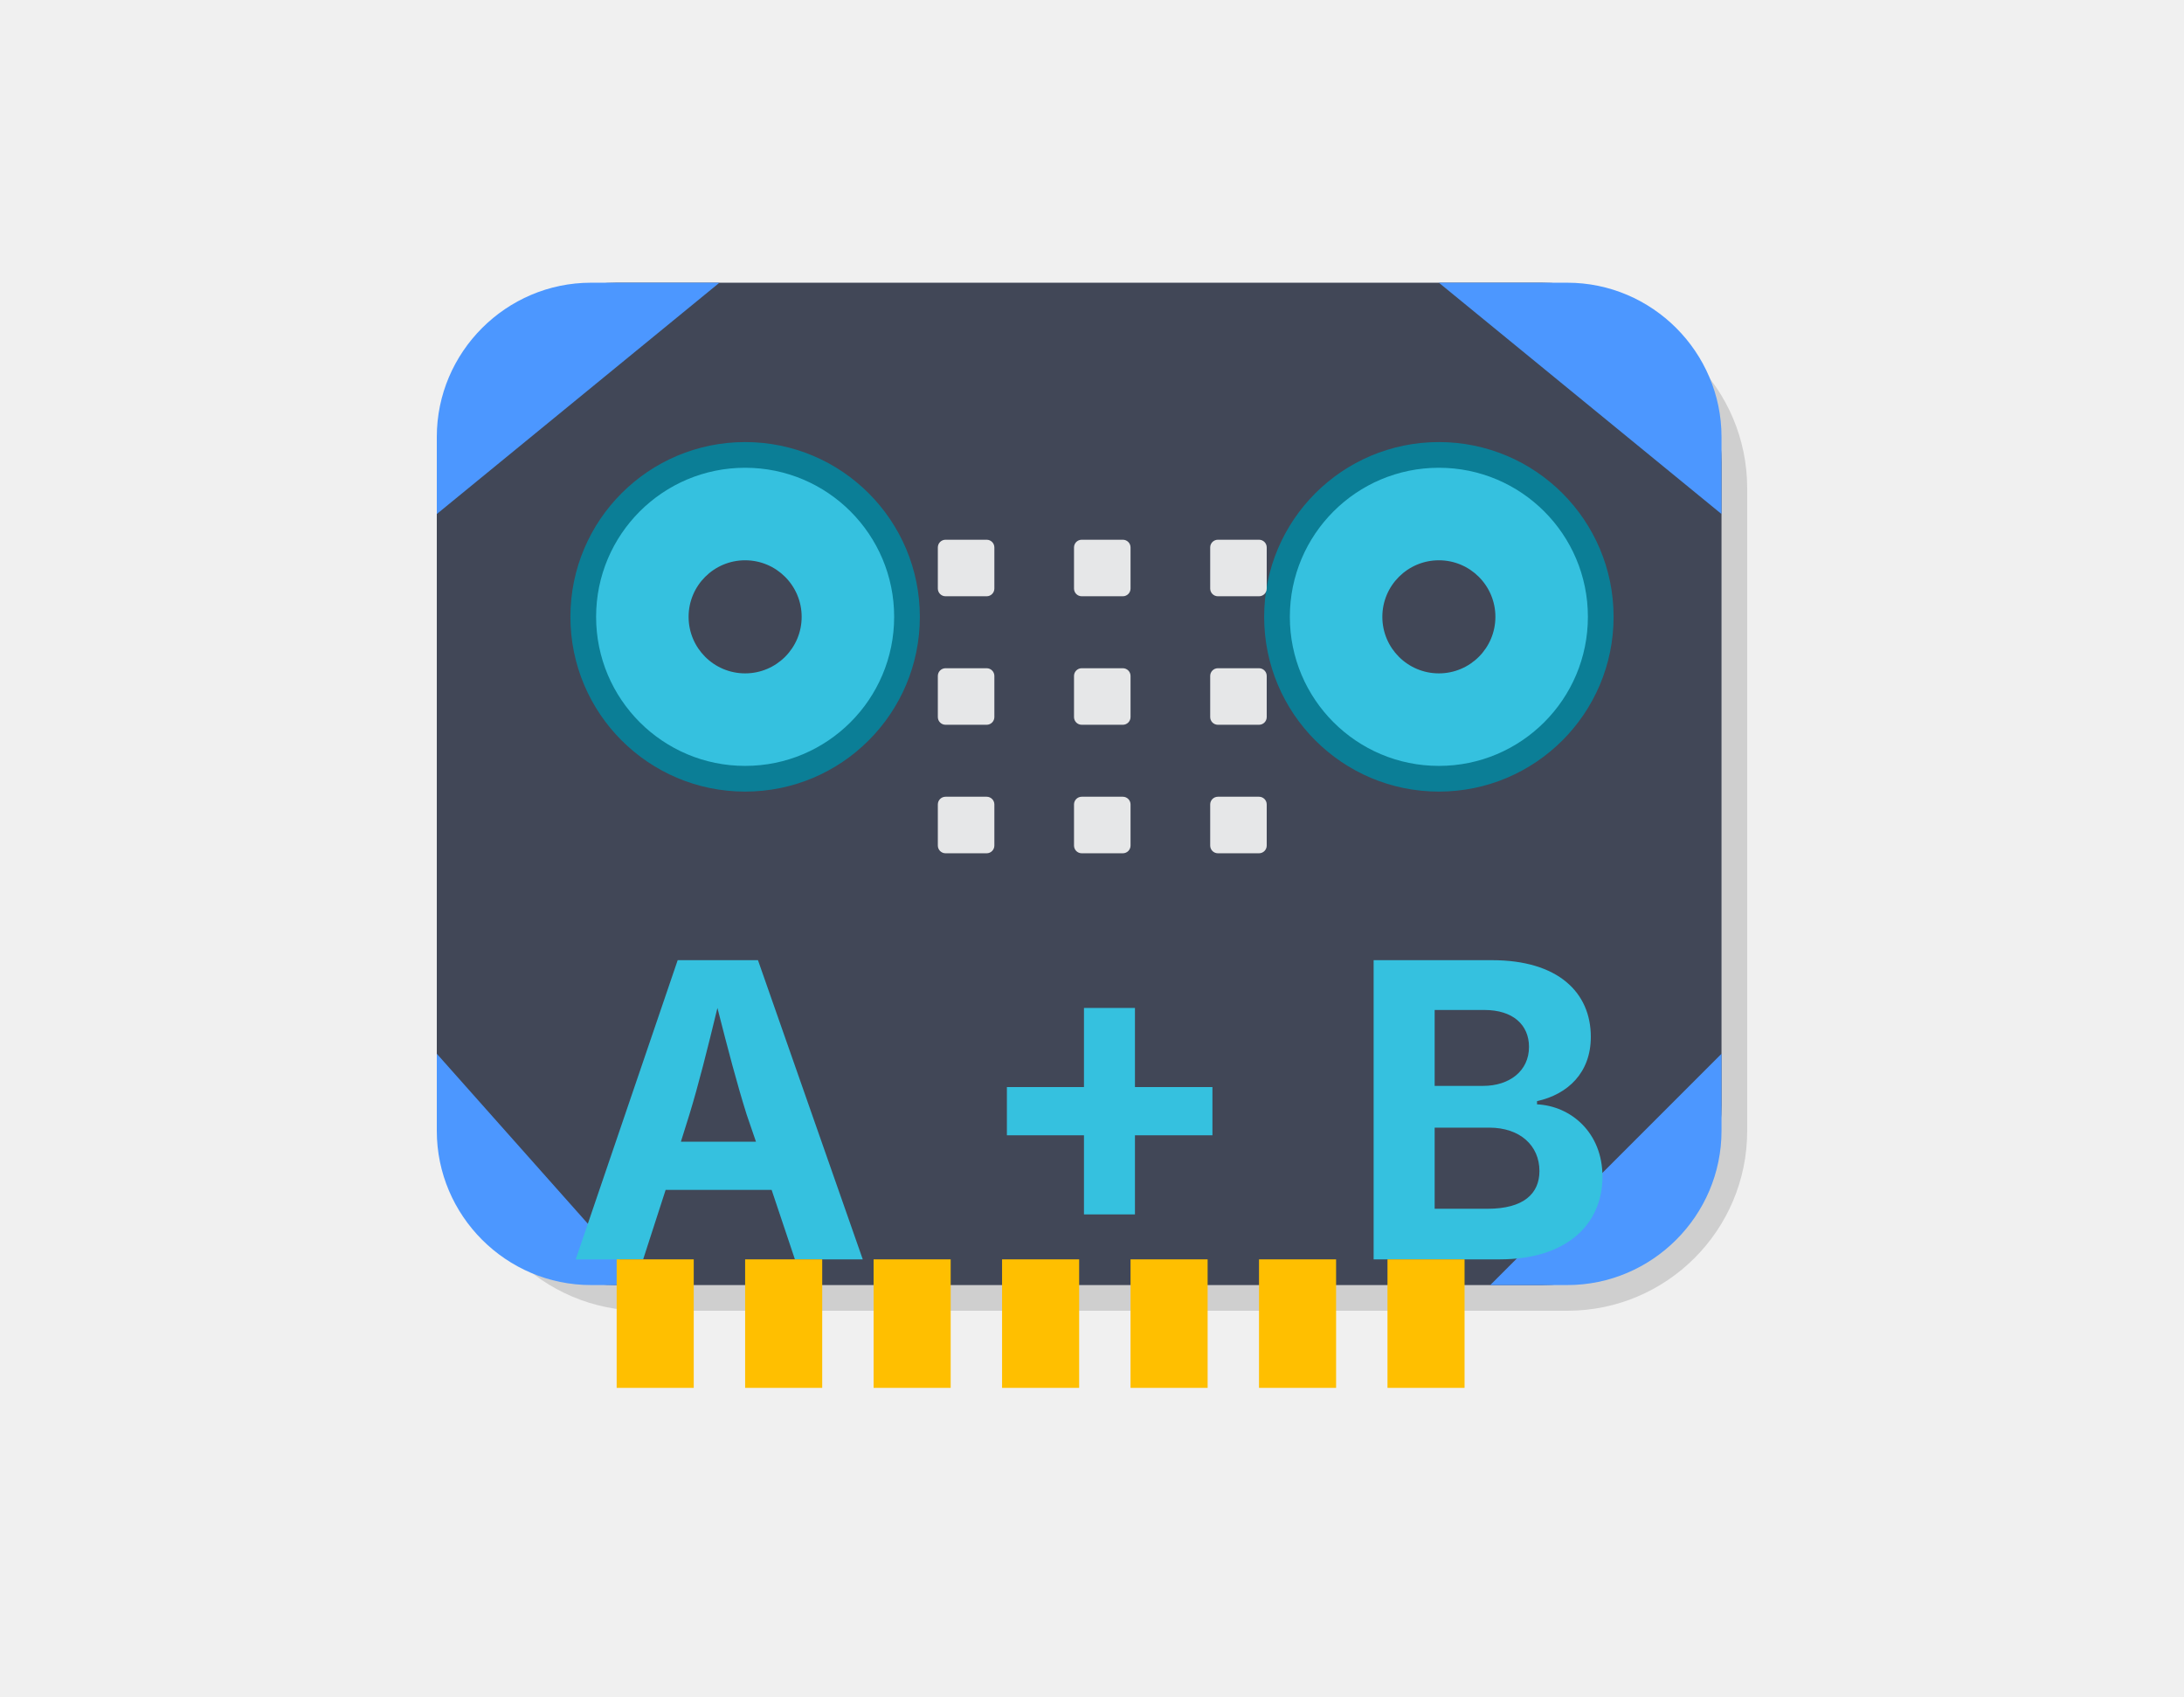
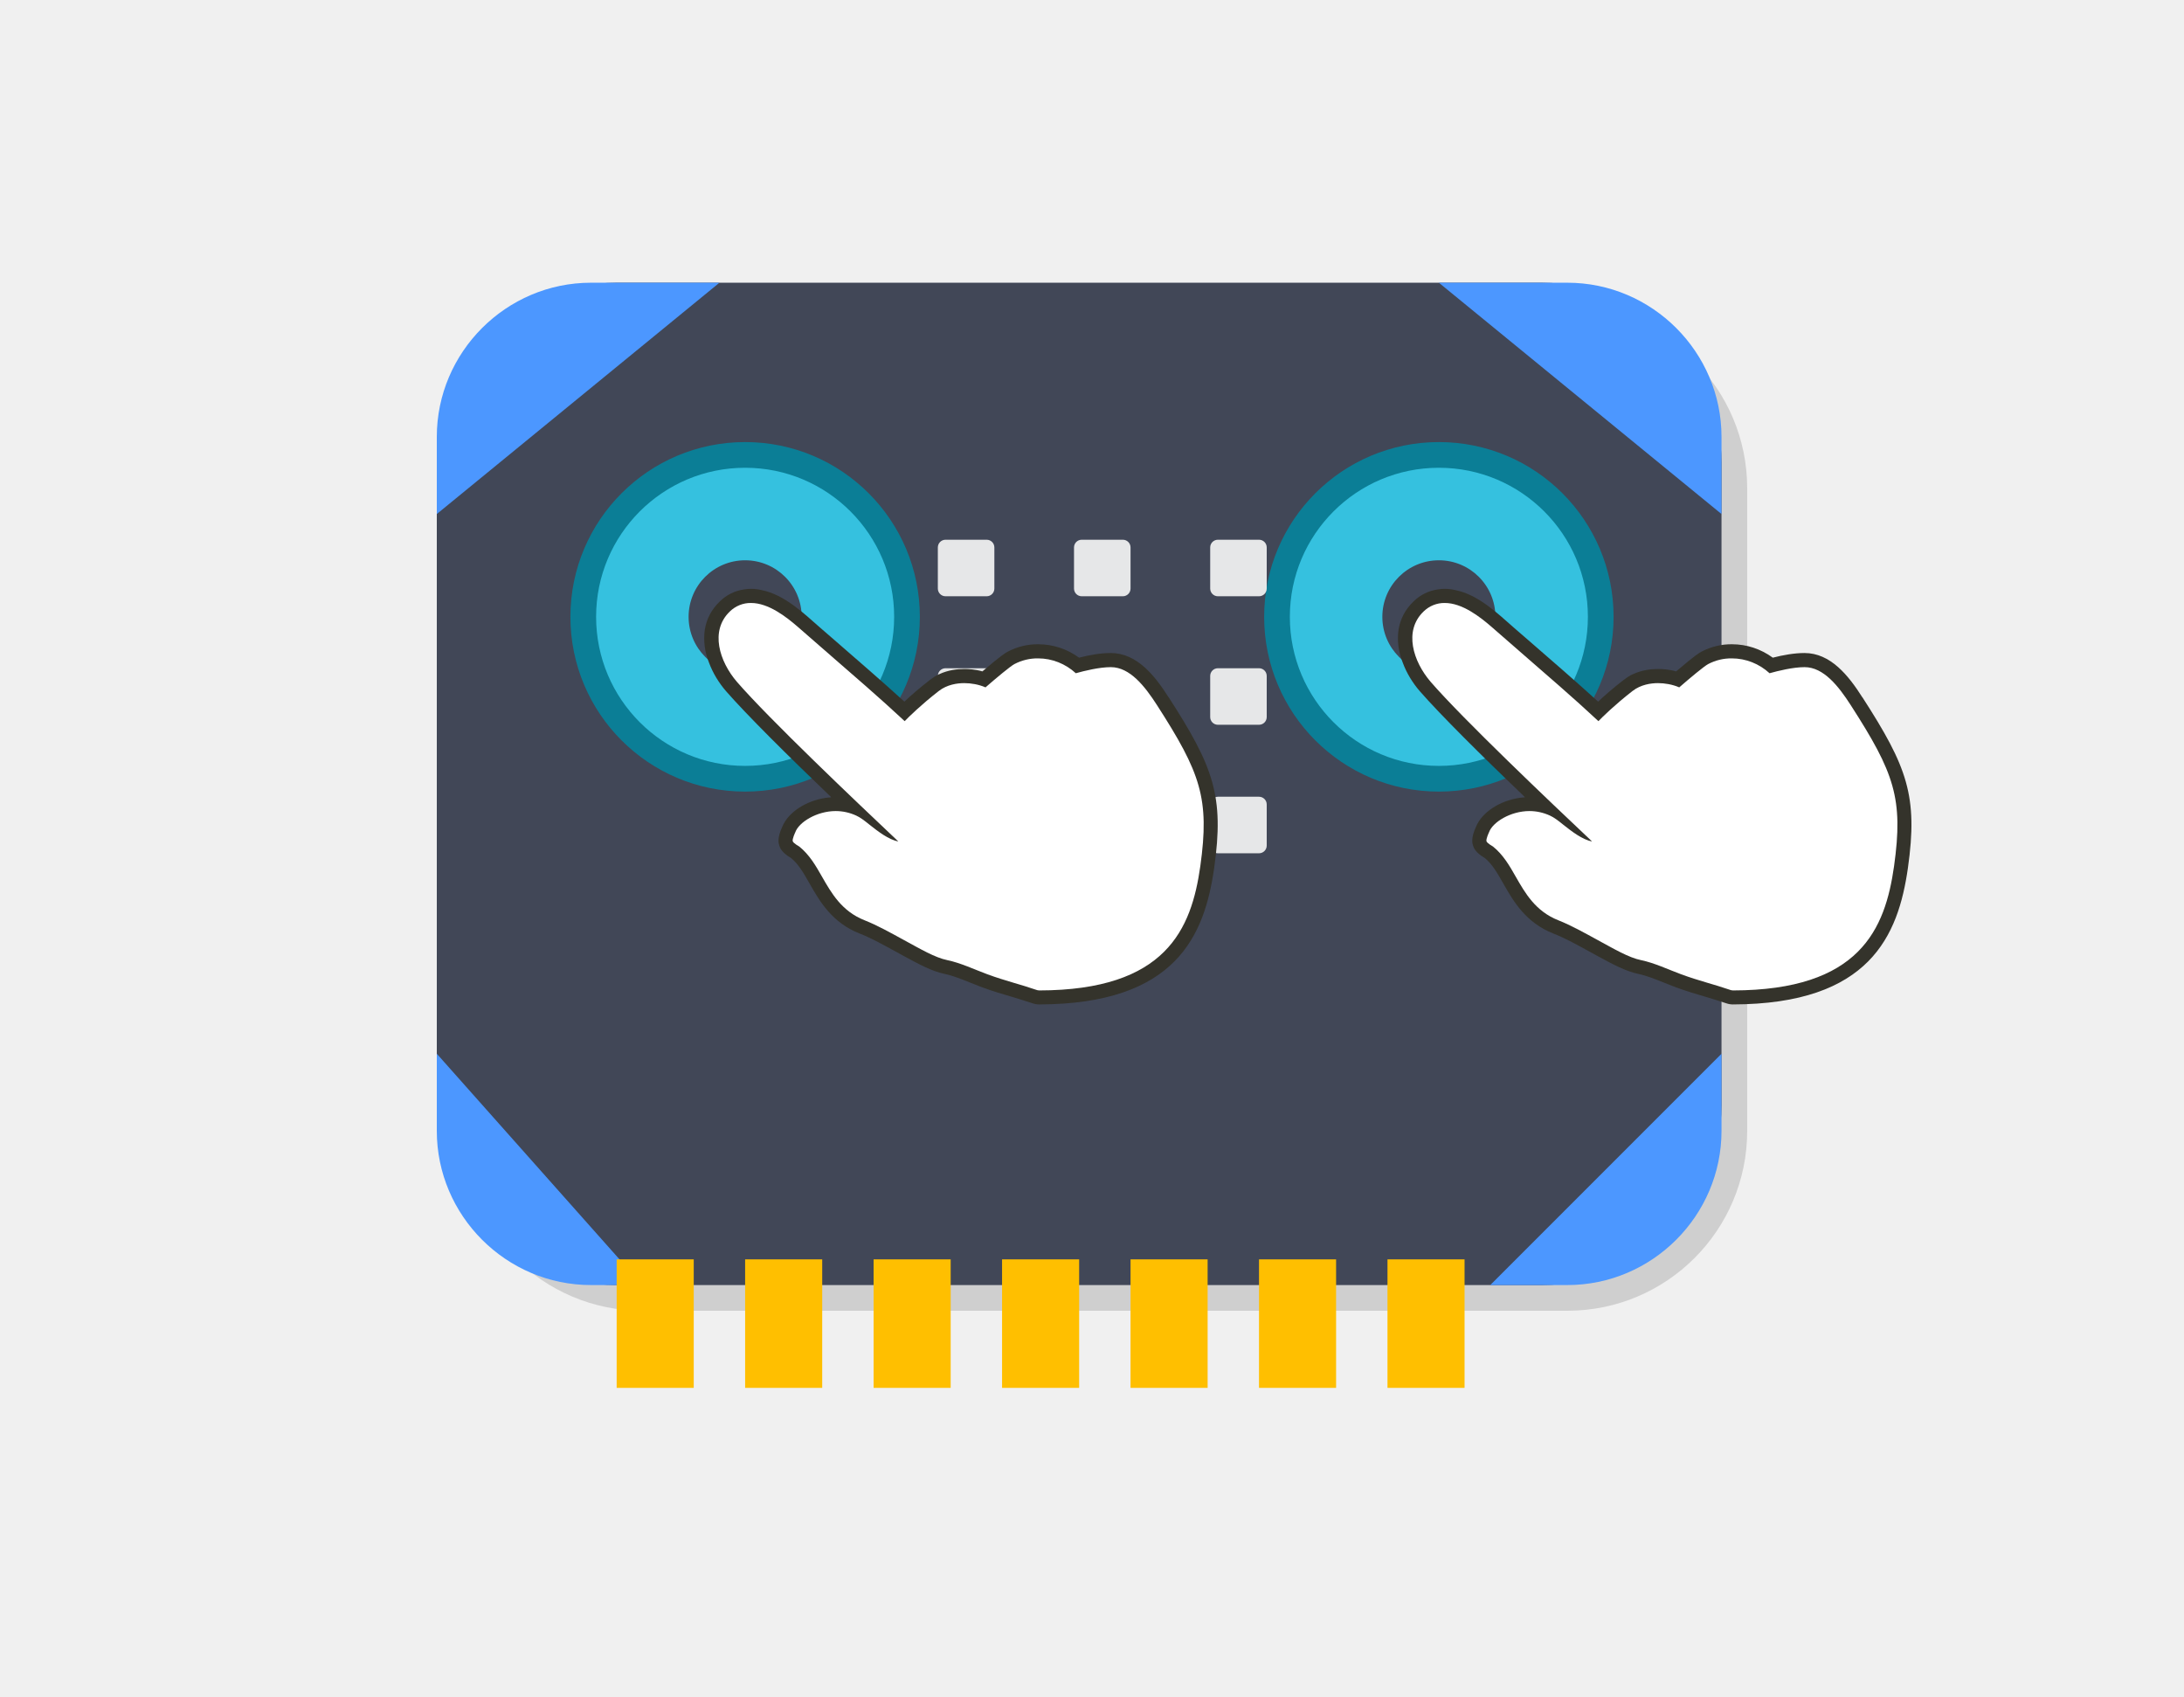
<svg xmlns="http://www.w3.org/2000/svg" width="85" height="66" viewBox="0 0 85 66">
+   <defs>
+     <g id="button-press-hand">
+       <path d="M63.97 33.7c-.99-1.56-2.26-3.14-4.1-3.14-.72 0-1.55.15-2.24.33-.85-.62-1.85-.95-2.89-.95-.73-.01-1.48.17-2.15.52-.13.07-.42.22-1.8 1.4-.53-.15-1-.17-1.28-.17-.49 0-1.14.07-1.78.37h-.01c-.22.1-.43.24-.64.4-.75.58-1.37 1.12-1.81 1.54-1.57-1.43-3.34-2.96-4.93-4.34-.66-.57-1.31-1.13-1.95-1.7-.55-.47-1.25-1.04-2.05-1.44-.37-.18-.76-.33-1.17-.41-.24-.06-.5-.09-.75-.09-.17 0-.33.01-.49.04-.64.09-1.24.38-1.71.84-.62.59-.95 1.27-1.07 1.99-.06.39-.06.8-.01 1.2.05.39.15.77.3 1.14.27.74.7 1.44 1.21 2.03 1.45 1.66 4.37 4.56 7.4 7.46l.04.04s-.07.01-.11.02h-.05c-1.38.13-2.68.89-3.19 1.84l-.02.03c-.03.07-.06.13-.09.2-.38.81-.26 1.19-.21 1.34.04.13.15.48.84.88.54.45.89 1.08 1.33 1.85.69 1.21 1.56 2.71 3.5 3.48.73.28 1.52.71 2.27 1.12l.84.46c1.07.58 2 1.09 2.91 1.28.58.12 1.2.37 1.85.63.28.11.56.22.84.33.75.27 1.4.47 2.04.65.48.15.97.29 1.5.47.14.05.31.08.46.08 9.71-.02 11.71-4.89 12.39-9.65.72-5.09-.04-7.15-3.22-12.08Z" fill="#34332b" />
+       <path d="M54.67 54.41c-1.25-.43-2.24-.65-3.52-1.12-.94-.35-1.91-.81-2.83-1-.89-.18-1.91-.79-3.11-1.44-.9-.49-1.84-1.02-2.75-1.38-1.63-.64-2.36-1.94-3.01-3.07-.46-.81-.9-1.57-1.62-2.15 0 0-.41-.23-.46-.37-.05-.16.18-.64.18-.64.25-.71 1.52-1.5 2.86-1.5.5 0 .99.11 1.45.32.29.13.59.36.96.66.57.45 1.34 1.05 2.02 1.17-2.99-2.82-9.15-8.67-11.42-11.29-1.24-1.44-1.93-3.61-.5-4.98.4-.39.94-.61 1.5-.6 1.23 0 2.48.97 3.32 1.7.65.57 1.3 1.13 1.95 1.7 1.83 1.59 3.91 3.38 5.6 4.96.28-.29 1.15-1.15 2.41-2.13.59-.46 1.31-.56 1.81-.56.46 0 1.02.09 1.5.3.77-.67 1.75-1.49 2.05-1.65.52-.27 1.09-.41 1.68-.4.98 0 1.93.38 2.66 1.05.61-.17 1.66-.43 2.48-.43 1.35 0 2.41 1.36 3.26 2.68 3.09 4.8 3.74 6.61 3.07 11.4-.63 4.45-2.42 8.78-11.41 8.79-.04 0-.09-.01-.13-.02Z" fill="#fff" />
+     </g>
+   </defs>
  <rect x="18" y="12" width="50" height="39" rx="7" fill="#231f20" opacity="0.16" />
  <rect x="17" y="11" width="50" height="39" rx="7" fill="#414757" />
  <path d="M17 20v-3c0-3.3 2.7-6 6-6h5z" fill="#4c97ff" />
  <path d="M56 11h5c3.3 0 6 2.7 6 6v3z" fill="#4c97ff" />
  <path d="M17 41l8 9h-2c-3.3 0-6-2.7-6-6z" fill="#4c97ff" />
  <path d="M67 41v3c0 3.3-2.7 6-6 6h-3z" fill="#4c97ff" />
  <circle cx="29" cy="24" r="6.3" fill="#35c1df" stroke="#0b7e96" stroke-width="1" />
  <circle cx="56" cy="24" r="6.3" fill="#35c1df" stroke="#0b7e96" stroke-width="1" />
  <circle cx="29" cy="24" r="2.2" fill="#414757" />
  <circle cx="56" cy="24" r="2.2" fill="#414757" />
  <g fill="#e6e7e8">
    <rect x="36.5" y="21" width="2.2" height="2.2" rx="0.3" />
    <rect x="41.8" y="21" width="2.2" height="2.2" rx="0.3" />
    <rect x="47.1" y="21" width="2.2" height="2.2" rx="0.3" />
    <rect x="36.5" y="26" width="2.2" height="2.2" rx="0.3" />
    <rect x="41.8" y="26" width="2.2" height="2.2" rx="0.3" />
    <rect x="47.1" y="26" width="2.2" height="2.2" rx="0.3" />
    <rect x="36.5" y="31" width="2.2" height="2.2" rx="0.3" />
    <rect x="41.8" y="31" width="2.2" height="2.2" rx="0.3" />
    <rect x="47.1" y="31" width="2.2" height="2.2" rx="0.3" />
  </g>
-   <text x="42.5" y="49" text-anchor="middle" font-family="Inter, Arial, sans-serif" font-size="16" font-weight="700" fill="#35c1df">A + B</text>
  <g fill="#ffbf00">
    <rect x="24" y="49" width="3" height="5" />
    <rect x="29" y="49" width="3" height="5" />
    <rect x="34" y="49" width="3" height="5" />
    <rect x="39" y="49" width="3" height="5" />
    <rect x="44" y="49" width="3" height="5" />
    <rect x="49" y="49" width="3" height="5" />
    <rect x="54" y="49" width="3" height="5" />
  </g>
+   <use href="#button-press-hand" transform="translate(10.3 8.6) scale(.55)" />
+   <use href="#button-press-hand" transform="translate(37.3 8.6) scale(.55)" />
</svg>
